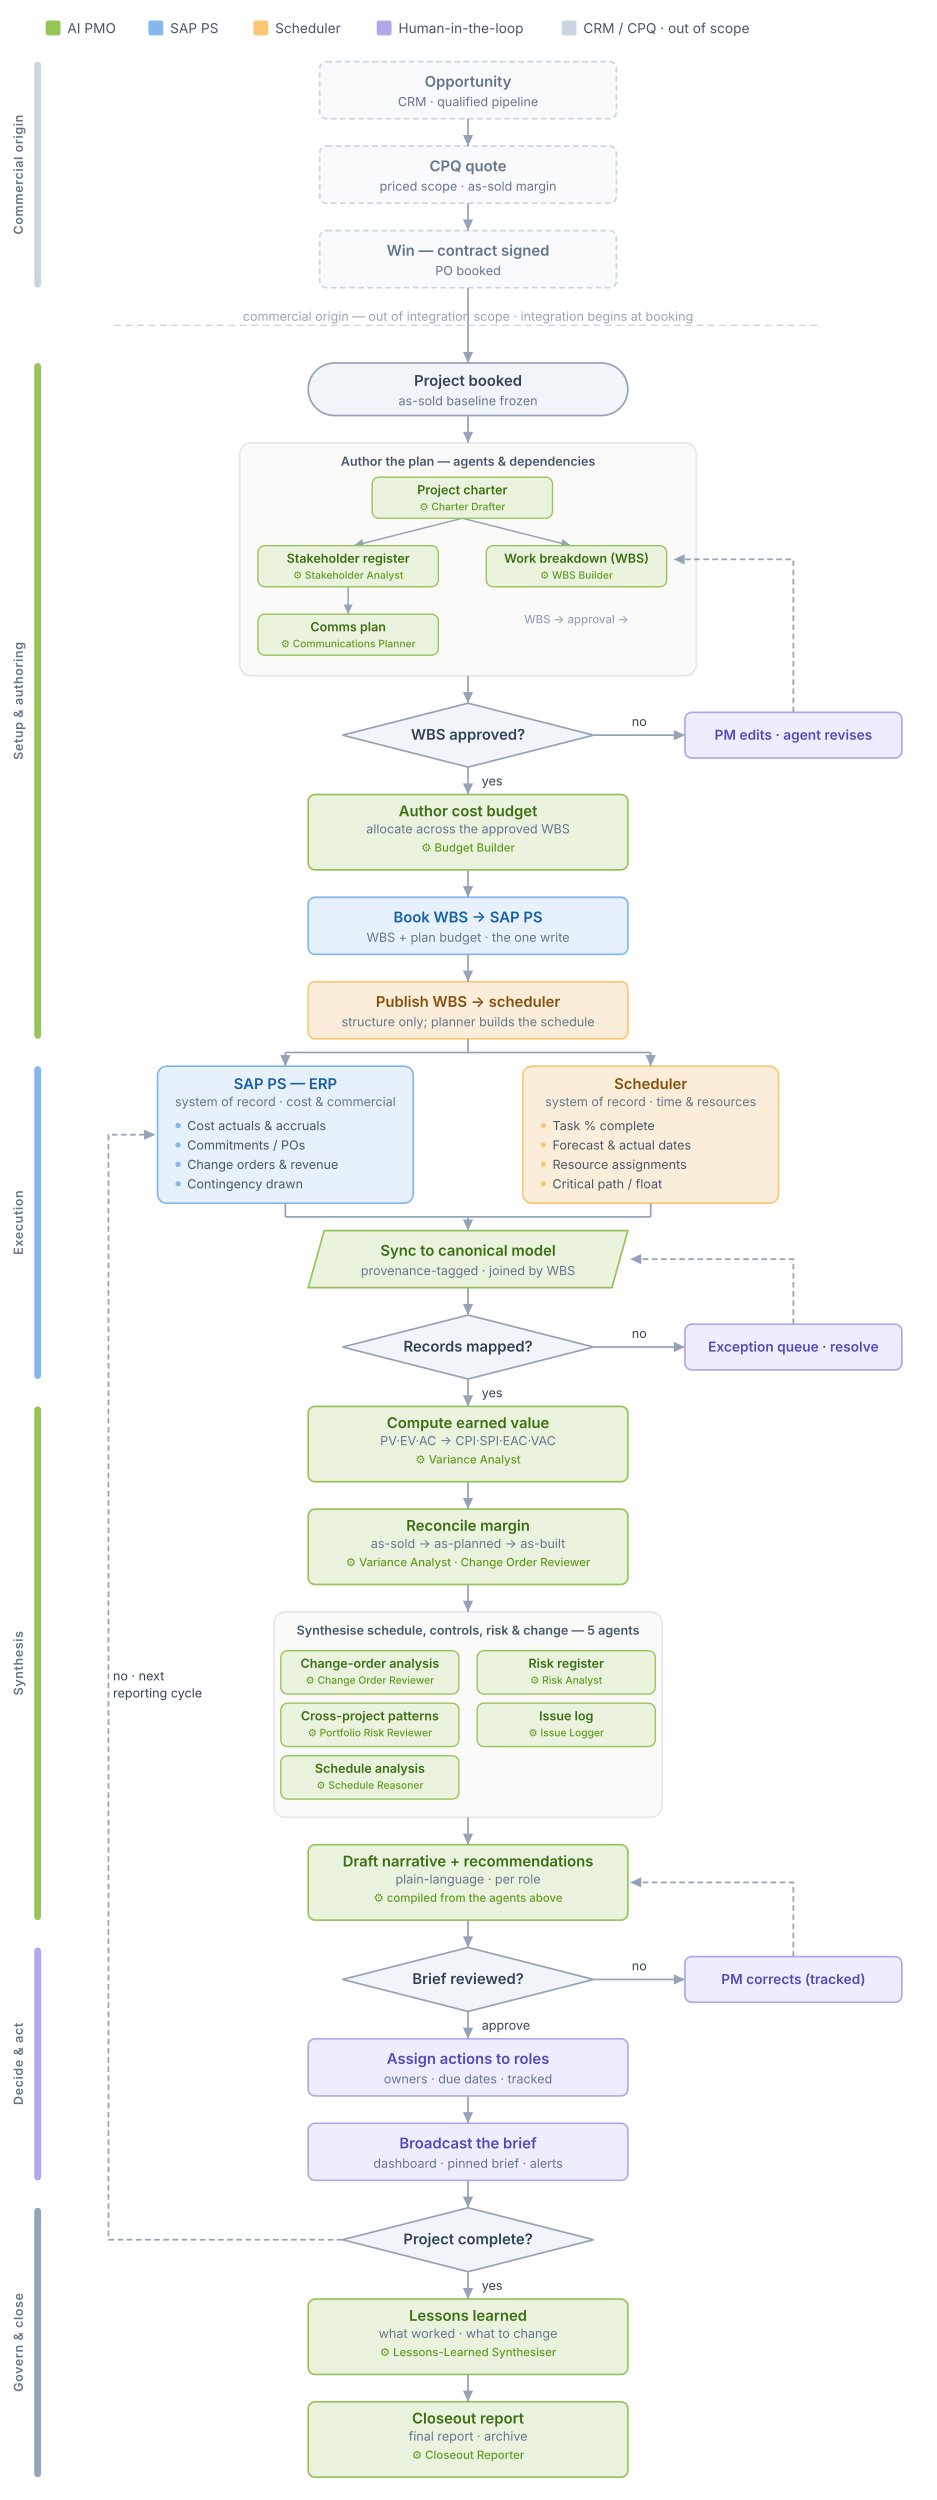
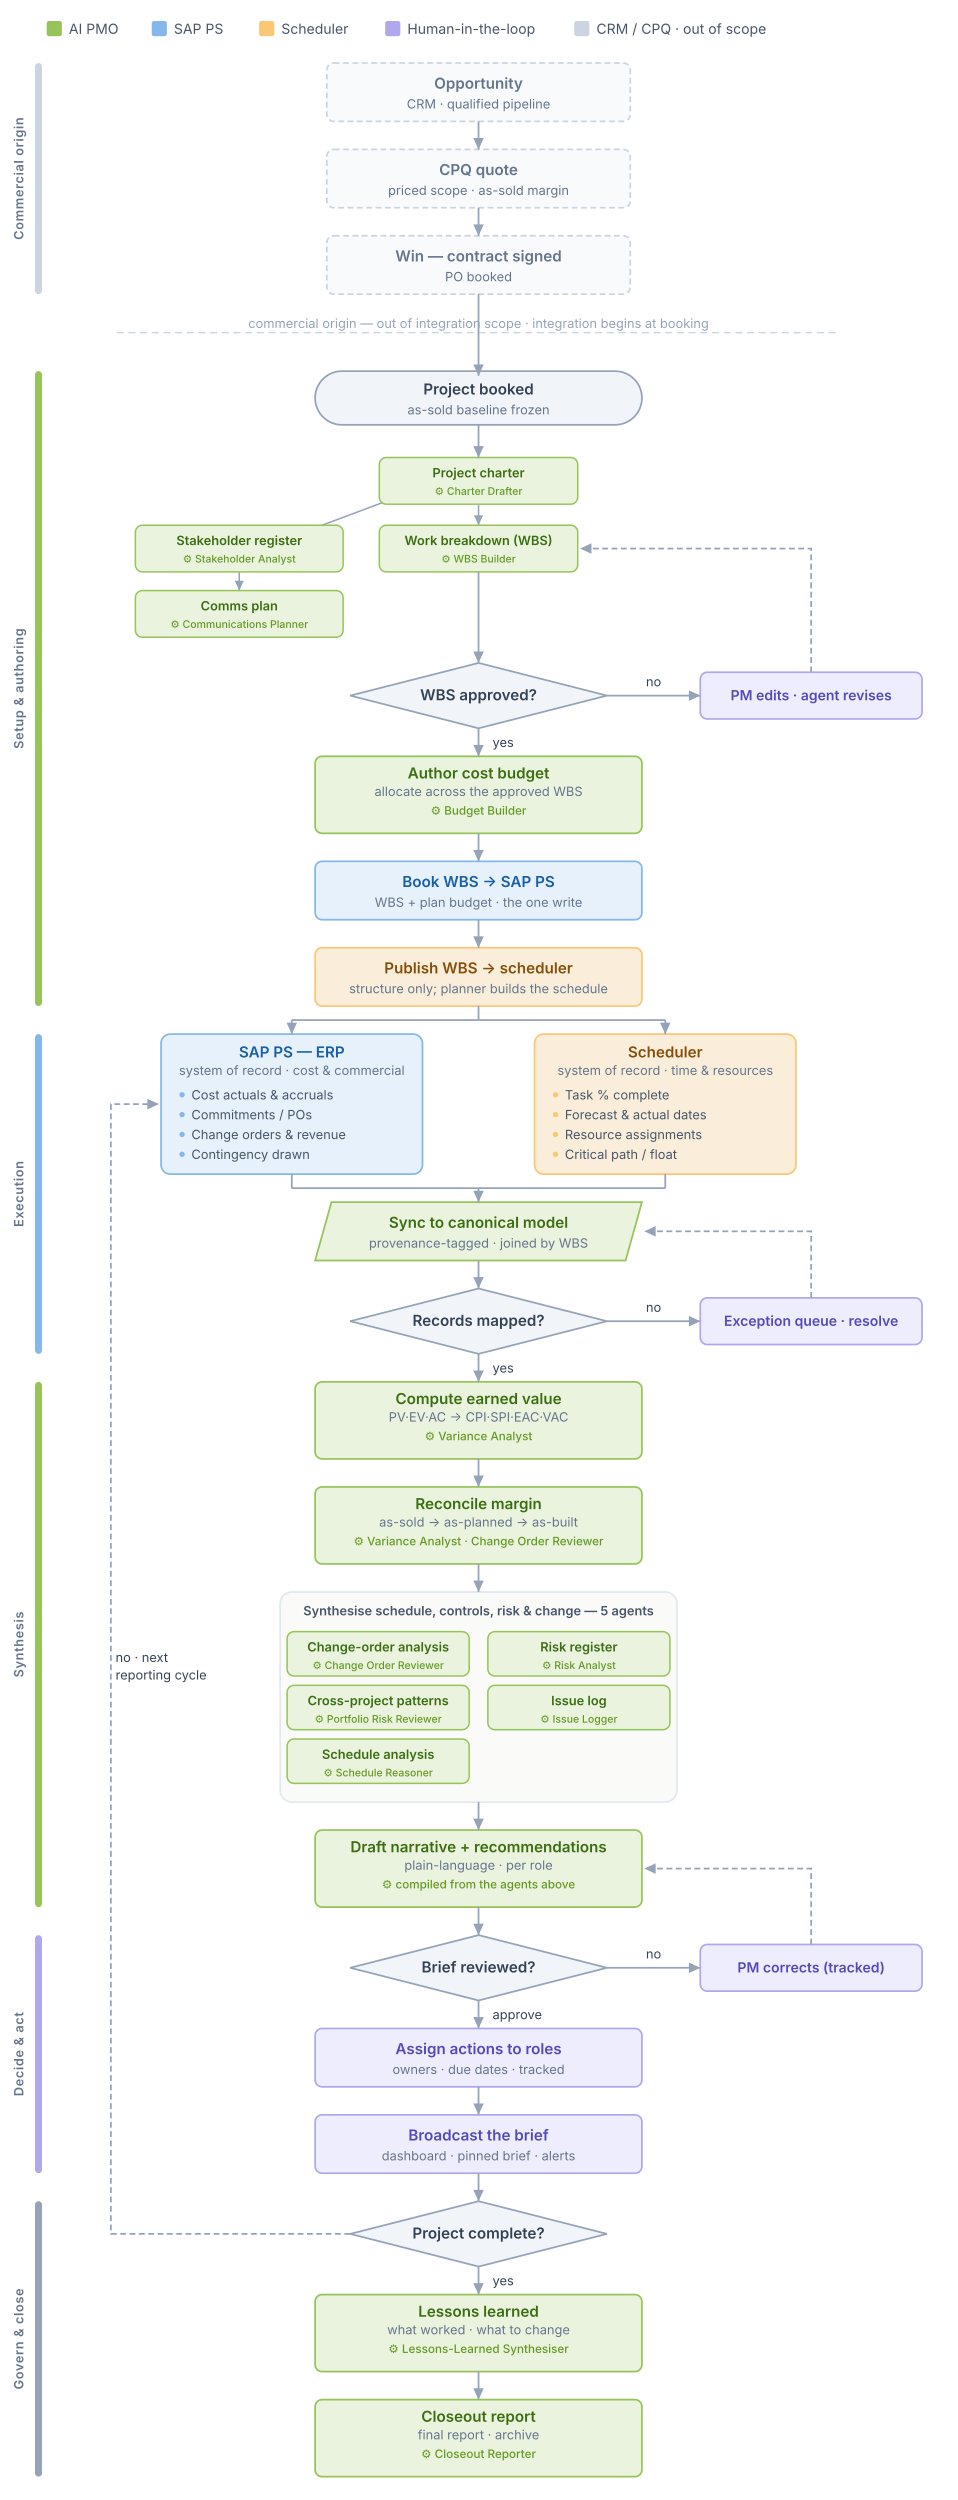
- <svg xmlns="http://www.w3.org/2000/svg" viewBox="0 0 820 2190" width="820" height="2190" font-family="Inter,Arial,sans-serif">
+ <svg xmlns="http://www.w3.org/2000/svg" viewBox="0 0 820 2142" width="820" height="2142" font-family="Inter,Arial,sans-serif">
  <defs>
    <marker id="ah" markerWidth="9" markerHeight="9" refX="6.5" refY="3" orient="auto">
      <path d="M0,0 L6.5,3 L0,6 Z" fill="#94a3b8" />
    </marker>
  </defs>
  <g>
    <rect x="40" y="18" width="13" height="13" rx="2" fill="#97C459" />
    <text x="59" y="29" font-family="Inter,Arial,sans-serif" font-size="12" fill="#475569">AI PMO</text>
    <rect x="130" y="18" width="13" height="13" rx="2" fill="#85B7EB" />
    <text x="149" y="29" font-family="Inter,Arial,sans-serif" font-size="12" fill="#475569">SAP PS</text>
    <rect x="222" y="18" width="13" height="13" rx="2" fill="#FAC775" />
    <text x="241" y="29" font-family="Inter,Arial,sans-serif" font-size="12" fill="#475569">Scheduler</text>
    <rect x="330" y="18" width="13" height="13" rx="2" fill="#AFA9EC" />
    <text x="349" y="29" font-family="Inter,Arial,sans-serif" font-size="12" fill="#475569">Human-in-the-loop</text>
    <rect x="492" y="18" width="13" height="13" rx="2" fill="#CBD5E1" />
    <text x="511" y="29" font-family="Inter,Arial,sans-serif" font-size="12" fill="#475569">CRM / CPQ · out of scope</text>
  </g>
  <g transform="translate(0,46)">
    <rect x="30" y="8" width="6" height="198" rx="3" fill="#CBD5E1" />
    <text transform="rotate(-90 20 107.0)" x="20" y="107.0" text-anchor="middle" font-family="Inter,Arial,sans-serif" font-size="11" font-weight="600" letter-spacing="0.5" fill="#64748b">Commercial origin</text>
-     <rect x="30" y="272" width="6" height="592" rx="3" fill="#97C459" />
-     <text transform="rotate(-90 20 568.0)" x="20" y="568.0" text-anchor="middle" font-family="Inter,Arial,sans-serif" font-size="11" font-weight="600" letter-spacing="0.5" fill="#64748b">Setup &amp; authoring</text>
-     <rect x="30" y="888" width="6" height="274" rx="3" fill="#85B7EB" />
-     <text transform="rotate(-90 20 1025.0)" x="20" y="1025.0" text-anchor="middle" font-family="Inter,Arial,sans-serif" font-size="11" font-weight="600" letter-spacing="0.5" fill="#64748b">Execution</text>
-     <rect x="30" y="1186" width="6" height="450" rx="3" fill="#97C459" />
-     <text transform="rotate(-90 20 1411.0)" x="20" y="1411.0" text-anchor="middle" font-family="Inter,Arial,sans-serif" font-size="11" font-weight="600" letter-spacing="0.5" fill="#64748b">Synthesis</text>
-     <rect x="30" y="1660" width="6" height="204" rx="3" fill="#AFA9EC" />
-     <text transform="rotate(-90 20 1762.0)" x="20" y="1762.0" text-anchor="middle" font-family="Inter,Arial,sans-serif" font-size="11" font-weight="600" letter-spacing="0.5" fill="#64748b">Decide &amp; act</text>
-     <rect x="30" y="1888" width="6" height="236" rx="3" fill="#94A3B8" />
-     <text transform="rotate(-90 20 2006.0)" x="20" y="2006.0" text-anchor="middle" font-family="Inter,Arial,sans-serif" font-size="11" font-weight="600" letter-spacing="0.5" fill="#64748b">Govern &amp; close</text>
+     <rect x="30" y="272" width="6" height="544" rx="3" fill="#97C459" />
+     <text transform="rotate(-90 20 544.0)" x="20" y="544.0" text-anchor="middle" font-family="Inter,Arial,sans-serif" font-size="11" font-weight="600" letter-spacing="0.5" fill="#64748b">Setup &amp; authoring</text>
+     <rect x="30" y="840" width="6" height="274" rx="3" fill="#85B7EB" />
+     <text transform="rotate(-90 20 977.0)" x="20" y="977.0" text-anchor="middle" font-family="Inter,Arial,sans-serif" font-size="11" font-weight="600" letter-spacing="0.5" fill="#64748b">Execution</text>
+     <rect x="30" y="1138" width="6" height="450" rx="3" fill="#97C459" />
+     <text transform="rotate(-90 20 1363.0)" x="20" y="1363.0" text-anchor="middle" font-family="Inter,Arial,sans-serif" font-size="11" font-weight="600" letter-spacing="0.5" fill="#64748b">Synthesis</text>
+     <rect x="30" y="1612" width="6" height="204" rx="3" fill="#AFA9EC" />
+     <text transform="rotate(-90 20 1714.0)" x="20" y="1714.0" text-anchor="middle" font-family="Inter,Arial,sans-serif" font-size="11" font-weight="600" letter-spacing="0.5" fill="#64748b">Decide &amp; act</text>
+     <rect x="30" y="1840" width="6" height="236" rx="3" fill="#94A3B8" />
+     <text transform="rotate(-90 20 1958.0)" x="20" y="1958.0" text-anchor="middle" font-family="Inter,Arial,sans-serif" font-size="11" font-weight="600" letter-spacing="0.5" fill="#64748b">Govern &amp; close</text>
    <rect x="280" y="8" width="260" height="50" rx="6" fill="#F8FAFC" stroke="#CBD5E1" stroke-width="1.5" stroke-dasharray="5 3" />
    <text x="410" y="30.0" text-anchor="middle" font-family="Inter,Arial,sans-serif" font-size="13" font-weight="600" fill="#64748B">Opportunity</text>
    <text x="410" y="47.0" text-anchor="middle" font-family="Inter,Arial,sans-serif" font-size="11" font-weight="400" fill="#64748b">CRM · qualified pipeline</text>
    <rect x="280" y="82" width="260" height="50" rx="6" fill="#F8FAFC" stroke="#CBD5E1" stroke-width="1.5" stroke-dasharray="5 3" />
    <text x="410" y="104.0" text-anchor="middle" font-family="Inter,Arial,sans-serif" font-size="13" font-weight="600" fill="#64748B">CPQ quote</text>
    <text x="410" y="121.0" text-anchor="middle" font-family="Inter,Arial,sans-serif" font-size="11" font-weight="400" fill="#64748b">priced scope · as-sold margin</text>
    <rect x="280" y="156" width="260" height="50" rx="6" fill="#F8FAFC" stroke="#CBD5E1" stroke-width="1.5" stroke-dasharray="5 3" />
    <text x="410" y="178.0" text-anchor="middle" font-family="Inter,Arial,sans-serif" font-size="13" font-weight="600" fill="#64748B">Win — contract signed</text>
    <text x="410" y="195.0" text-anchor="middle" font-family="Inter,Arial,sans-serif" font-size="11" font-weight="400" fill="#64748b">PO booked</text>
    <line x1="100" y1="239.0" x2="720" y2="239.0" stroke="#cbd5e1" stroke-width="1.2" stroke-dasharray="6 4" />
    <text x="410" y="235.0" text-anchor="middle" font-family="Inter,Arial,sans-serif" font-size="11" font-weight="400" fill="#94a3b8">commercial origin — out of integration scope    ·    integration begins at booking</text>
    <rect x="270" y="272" width="280" height="46" rx="23.0" fill="#F1F5F9" stroke="#94A3B8" stroke-width="1.5" />
    <text x="410" y="292.0" text-anchor="middle" font-family="Inter,Arial,sans-serif" font-size="13" font-weight="600" fill="#334155">Project booked</text>
    <text x="410" y="309.0" text-anchor="middle" font-family="Inter,Arial,sans-serif" font-size="11" font-weight="400" fill="#64748b">as-sold baseline frozen</text>
-     <rect x="210.0" y="342" width="400" height="204" rx="10" fill="#FAFAF9" stroke="#E2E8F0" stroke-width="1.5" />
-     <text x="410" y="362" text-anchor="middle" font-family="Inter,Arial,sans-serif" font-size="11" font-weight="600" fill="#475569">Author the plan — agents &amp; dependencies</text>
-     <line x1="405" y1="408" x2="310" y2="432" stroke="#94a3b8" stroke-width="1.3" marker-end="url(#ah)" />
-     <line x1="405" y1="408" x2="500" y2="432" stroke="#94a3b8" stroke-width="1.3" marker-end="url(#ah)" />
-     <line x1="305" y1="468" x2="305" y2="492" stroke="#94a3b8" stroke-width="1.3" marker-end="url(#ah)" />
-     <rect x="326.0" y="372" width="158" height="36" rx="6" fill="#EAF3DE" stroke="#97C459" stroke-width="1.2" />
-     <text x="405" y="387" text-anchor="middle" font-family="Inter,Arial,sans-serif" font-size="11" font-weight="600" fill="#3B6D11">Project charter</text>
-     <text x="405" y="401" text-anchor="middle" font-family="Inter,Arial,sans-serif" font-size="9" font-weight="500" fill="#639922">⚙ Charter Drafter</text>
-     <rect x="226.0" y="432" width="158" height="36" rx="6" fill="#EAF3DE" stroke="#97C459" stroke-width="1.2" />
-     <text x="305" y="447" text-anchor="middle" font-family="Inter,Arial,sans-serif" font-size="11" font-weight="600" fill="#3B6D11">Stakeholder register</text>
-     <text x="305" y="461" text-anchor="middle" font-family="Inter,Arial,sans-serif" font-size="9" font-weight="500" fill="#639922">⚙ Stakeholder Analyst</text>
-     <rect x="426.0" y="432" width="158" height="36" rx="6" fill="#EAF3DE" stroke="#97C459" stroke-width="1.2" />
-     <text x="505" y="447" text-anchor="middle" font-family="Inter,Arial,sans-serif" font-size="11" font-weight="600" fill="#3B6D11">Work breakdown (WBS)</text>
-     <text x="505" y="461" text-anchor="middle" font-family="Inter,Arial,sans-serif" font-size="9" font-weight="500" fill="#639922">⚙ WBS Builder</text>
-     <rect x="226.0" y="492" width="158" height="36" rx="6" fill="#EAF3DE" stroke="#97C459" stroke-width="1.2" />
-     <text x="305" y="507" text-anchor="middle" font-family="Inter,Arial,sans-serif" font-size="11" font-weight="600" fill="#3B6D11">Comms plan</text>
-     <text x="305" y="521" text-anchor="middle" font-family="Inter,Arial,sans-serif" font-size="9" font-weight="500" fill="#639922">⚙ Communications Planner</text>
-     <text x="505" y="500" text-anchor="middle" font-family="Inter,Arial,sans-serif" font-size="10" font-weight="500" fill="#94a3b8">WBS → approval →</text>
-     <polygon points="410,570.0 520,598.0 410,626.0 300,598.0" fill="#F1F5F9" stroke="#94A3B8" stroke-width="1.5" />
-     <text x="410" y="602.0" text-anchor="middle" font-family="Inter,Arial,sans-serif" font-size="13" font-weight="600" fill="#334155">WBS approved?</text>
-     <line x1="520" y1="598.0" x2="600" y2="598.0" stroke="#94a3b8" stroke-width="1.5" marker-end="url(#ah)" />
-     <text x="560" y="590.0" text-anchor="middle" font-family="Inter,Arial,sans-serif" font-size="11" font-weight="400" fill="#334155">no</text>
-     <rect x="600" y="578.0" width="190" height="40" rx="6" fill="#EEEDFE" stroke="#AFA9EC" stroke-width="1.5" />
-     <text x="695" y="602.0" text-anchor="middle" font-family="Inter,Arial,sans-serif" font-size="12" font-weight="600" fill="#534AB7">PM edits · agent revises</text>
-     <rect x="270" y="650" width="280" height="66" rx="6" fill="#EAF3DE" stroke="#97C459" stroke-width="1.5" />
-     <text x="410" y="669" text-anchor="middle" font-family="Inter,Arial,sans-serif" font-size="13" font-weight="600" fill="#3B6D11">Author cost budget</text>
-     <text x="410" y="684" text-anchor="middle" font-family="Inter,Arial,sans-serif" font-size="11" font-weight="400" fill="#64748b">allocate across the approved WBS</text>
-     <text x="410" y="700" text-anchor="middle" font-family="Inter,Arial,sans-serif" font-size="10" font-weight="500" fill="#639922">⚙ Budget Builder</text>
-     <rect x="270" y="740" width="280" height="50" rx="6" fill="#E6F1FB" stroke="#85B7EB" stroke-width="1.5" />
-     <text x="410" y="762.0" text-anchor="middle" font-family="Inter,Arial,sans-serif" font-size="13" font-weight="600" fill="#185FA5">Book WBS → SAP PS</text>
-     <text x="410" y="779.0" text-anchor="middle" font-family="Inter,Arial,sans-serif" font-size="11" font-weight="400" fill="#64748b">WBS + plan budget · the one write</text>
-     <rect x="270" y="814" width="280" height="50" rx="6" fill="#FAEEDA" stroke="#FAC775" stroke-width="1.5" />
-     <text x="410" y="836.0" text-anchor="middle" font-family="Inter,Arial,sans-serif" font-size="13" font-weight="600" fill="#854F0B">Publish WBS → scheduler</text>
-     <text x="410" y="853.0" text-anchor="middle" font-family="Inter,Arial,sans-serif" font-size="11" font-weight="400" fill="#64748b">structure only; planner builds the schedule</text>
-     <rect x="138.0" y="888" width="224" height="120" rx="8" fill="#E6F1FB" stroke="#85B7EB" stroke-width="1.5" />
-     <text x="250" y="908" text-anchor="middle" font-family="Inter,Arial,sans-serif" font-size="13" font-weight="600" fill="#185FA5">SAP PS — ERP</text>
-     <text x="250" y="923" text-anchor="middle" font-family="Inter,Arial,sans-serif" font-size="11" font-weight="400" fill="#64748b">system of record · cost &amp; commercial</text>
-     <circle cx="156.0" cy="940" r="2.3" fill="#85B7EB" />
-     <text x="164.0" y="944" text-anchor="start" font-family="Inter,Arial,sans-serif" font-size="11" font-weight="400" fill="#475569">Cost actuals &amp; accruals</text>
-     <circle cx="156.0" cy="957" r="2.3" fill="#85B7EB" />
-     <text x="164.0" y="961" text-anchor="start" font-family="Inter,Arial,sans-serif" font-size="11" font-weight="400" fill="#475569">Commitments / POs</text>
-     <circle cx="156.0" cy="974" r="2.3" fill="#85B7EB" />
-     <text x="164.0" y="978" text-anchor="start" font-family="Inter,Arial,sans-serif" font-size="11" font-weight="400" fill="#475569">Change orders &amp; revenue</text>
-     <circle cx="156.0" cy="991" r="2.3" fill="#85B7EB" />
-     <text x="164.0" y="995" text-anchor="start" font-family="Inter,Arial,sans-serif" font-size="11" font-weight="400" fill="#475569">Contingency drawn</text>
-     <rect x="458.0" y="888" width="224" height="120" rx="8" fill="#FAEEDA" stroke="#FAC775" stroke-width="1.5" />
-     <text x="570" y="908" text-anchor="middle" font-family="Inter,Arial,sans-serif" font-size="13" font-weight="600" fill="#854F0B">Scheduler</text>
-     <text x="570" y="923" text-anchor="middle" font-family="Inter,Arial,sans-serif" font-size="11" font-weight="400" fill="#64748b">system of record · time &amp; resources</text>
-     <circle cx="476.0" cy="940" r="2.3" fill="#FAC775" />
-     <text x="484.0" y="944" text-anchor="start" font-family="Inter,Arial,sans-serif" font-size="11" font-weight="400" fill="#475569">Task % complete</text>
-     <circle cx="476.0" cy="957" r="2.3" fill="#FAC775" />
-     <text x="484.0" y="961" text-anchor="start" font-family="Inter,Arial,sans-serif" font-size="11" font-weight="400" fill="#475569">Forecast &amp; actual dates</text>
-     <circle cx="476.0" cy="974" r="2.3" fill="#FAC775" />
-     <text x="484.0" y="978" text-anchor="start" font-family="Inter,Arial,sans-serif" font-size="11" font-weight="400" fill="#475569">Resource assignments</text>
-     <circle cx="476.0" cy="991" r="2.3" fill="#FAC775" />
-     <text x="484.0" y="995" text-anchor="start" font-family="Inter,Arial,sans-serif" font-size="11" font-weight="400" fill="#475569">Critical path / float</text>
-     <polygon points="284.0,1032 550.0,1032 536.0,1082 270.0,1082" fill="#EAF3DE" stroke="#97C459" stroke-width="1.5" />
-     <text x="410" y="1054.0" text-anchor="middle" font-family="Inter,Arial,sans-serif" font-size="13" font-weight="600" fill="#3B6D11">Sync to canonical model</text>
-     <text x="410" y="1071.0" text-anchor="middle" font-family="Inter,Arial,sans-serif" font-size="11" font-weight="400" fill="#64748b">provenance-tagged · joined by WBS</text>
-     <polygon points="410,1106.0 520,1134.0 410,1162.0 300,1134.0" fill="#F1F5F9" stroke="#94A3B8" stroke-width="1.5" />
-     <text x="410" y="1138.0" text-anchor="middle" font-family="Inter,Arial,sans-serif" font-size="13" font-weight="600" fill="#334155">Records mapped?</text>
-     <line x1="520" y1="1134.0" x2="600" y2="1134.0" stroke="#94a3b8" stroke-width="1.5" marker-end="url(#ah)" />
-     <text x="560" y="1126.0" text-anchor="middle" font-family="Inter,Arial,sans-serif" font-size="11" font-weight="400" fill="#334155">no</text>
-     <rect x="600" y="1114.0" width="190" height="40" rx="6" fill="#EEEDFE" stroke="#AFA9EC" stroke-width="1.5" />
-     <text x="695" y="1138.0" text-anchor="middle" font-family="Inter,Arial,sans-serif" font-size="12" font-weight="600" fill="#534AB7">Exception queue · resolve</text>
-     <rect x="270" y="1186" width="280" height="66" rx="6" fill="#EAF3DE" stroke="#97C459" stroke-width="1.5" />
-     <text x="410" y="1205" text-anchor="middle" font-family="Inter,Arial,sans-serif" font-size="13" font-weight="600" fill="#3B6D11">Compute earned value</text>
-     <text x="410" y="1220" text-anchor="middle" font-family="Inter,Arial,sans-serif" font-size="11" font-weight="400" fill="#64748b">PV·EV·AC → CPI·SPI·EAC·VAC</text>
-     <text x="410" y="1236" text-anchor="middle" font-family="Inter,Arial,sans-serif" font-size="10" font-weight="500" fill="#639922">⚙ Variance Analyst</text>
-     <rect x="270" y="1276" width="280" height="66" rx="6" fill="#EAF3DE" stroke="#97C459" stroke-width="1.5" />
-     <text x="410" y="1295" text-anchor="middle" font-family="Inter,Arial,sans-serif" font-size="13" font-weight="600" fill="#3B6D11">Reconcile margin</text>
-     <text x="410" y="1310" text-anchor="middle" font-family="Inter,Arial,sans-serif" font-size="11" font-weight="400" fill="#64748b">as-sold → as-planned → as-built</text>
-     <text x="410" y="1326" text-anchor="middle" font-family="Inter,Arial,sans-serif" font-size="10" font-weight="500" fill="#639922">⚙ Variance Analyst · Change Order Reviewer</text>
-     <rect x="240.0" y="1366" width="340" height="180" rx="10" fill="#FAFAF9" stroke="#E2E8F0" stroke-width="1.5" />
-     <text x="410" y="1386" text-anchor="middle" font-family="Inter,Arial,sans-serif" font-size="11" font-weight="600" fill="#475569">Synthesise schedule, controls, risk &amp; change — 5 agents</text>
-     <rect x="246.0" y="1400" width="156" height="38" rx="6" fill="#EAF3DE" stroke="#97C459" stroke-width="1.2" />
-     <text x="324" y="1415" text-anchor="middle" font-family="Inter,Arial,sans-serif" font-size="11" font-weight="600" fill="#3B6D11">Change-order analysis</text>
-     <text x="324" y="1429" text-anchor="middle" font-family="Inter,Arial,sans-serif" font-size="9" font-weight="500" fill="#639922">⚙ Change Order Reviewer</text>
-     <rect x="418.0" y="1400" width="156" height="38" rx="6" fill="#EAF3DE" stroke="#97C459" stroke-width="1.2" />
-     <text x="496" y="1415" text-anchor="middle" font-family="Inter,Arial,sans-serif" font-size="11" font-weight="600" fill="#3B6D11">Risk register</text>
-     <text x="496" y="1429" text-anchor="middle" font-family="Inter,Arial,sans-serif" font-size="9" font-weight="500" fill="#639922">⚙ Risk Analyst</text>
-     <rect x="246.0" y="1446" width="156" height="38" rx="6" fill="#EAF3DE" stroke="#97C459" stroke-width="1.2" />
-     <text x="324" y="1461" text-anchor="middle" font-family="Inter,Arial,sans-serif" font-size="11" font-weight="600" fill="#3B6D11">Cross-project patterns</text>
-     <text x="324" y="1475" text-anchor="middle" font-family="Inter,Arial,sans-serif" font-size="9" font-weight="500" fill="#639922">⚙ Portfolio Risk Reviewer</text>
-     <rect x="418.0" y="1446" width="156" height="38" rx="6" fill="#EAF3DE" stroke="#97C459" stroke-width="1.2" />
-     <text x="496" y="1461" text-anchor="middle" font-family="Inter,Arial,sans-serif" font-size="11" font-weight="600" fill="#3B6D11">Issue log</text>
-     <text x="496" y="1475" text-anchor="middle" font-family="Inter,Arial,sans-serif" font-size="9" font-weight="500" fill="#639922">⚙ Issue Logger</text>
-     <rect x="246.0" y="1492" width="156" height="38" rx="6" fill="#EAF3DE" stroke="#97C459" stroke-width="1.2" />
-     <text x="324" y="1507" text-anchor="middle" font-family="Inter,Arial,sans-serif" font-size="11" font-weight="600" fill="#3B6D11">Schedule analysis</text>
-     <text x="324" y="1521" text-anchor="middle" font-family="Inter,Arial,sans-serif" font-size="9" font-weight="500" fill="#639922">⚙ Schedule Reasoner</text>
-     <rect x="270" y="1570" width="280" height="66" rx="6" fill="#EAF3DE" stroke="#97C459" stroke-width="1.5" />
-     <text x="410" y="1589" text-anchor="middle" font-family="Inter,Arial,sans-serif" font-size="13" font-weight="600" fill="#3B6D11">Draft narrative + recommendations</text>
-     <text x="410" y="1604" text-anchor="middle" font-family="Inter,Arial,sans-serif" font-size="11" font-weight="400" fill="#64748b">plain-language · per role</text>
-     <text x="410" y="1620" text-anchor="middle" font-family="Inter,Arial,sans-serif" font-size="10" font-weight="500" fill="#639922">⚙ compiled from the agents above</text>
-     <polygon points="410,1660.0 520,1688.0 410,1716.0 300,1688.0" fill="#F1F5F9" stroke="#94A3B8" stroke-width="1.5" />
-     <text x="410" y="1692.0" text-anchor="middle" font-family="Inter,Arial,sans-serif" font-size="13" font-weight="600" fill="#334155">Brief reviewed?</text>
-     <line x1="520" y1="1688.0" x2="600" y2="1688.0" stroke="#94a3b8" stroke-width="1.5" marker-end="url(#ah)" />
-     <text x="560" y="1680.0" text-anchor="middle" font-family="Inter,Arial,sans-serif" font-size="11" font-weight="400" fill="#334155">no</text>
-     <rect x="600" y="1668.0" width="190" height="40" rx="6" fill="#EEEDFE" stroke="#AFA9EC" stroke-width="1.5" />
-     <text x="695" y="1692.0" text-anchor="middle" font-family="Inter,Arial,sans-serif" font-size="12" font-weight="600" fill="#534AB7">PM corrects (tracked)</text>
-     <rect x="270" y="1740" width="280" height="50" rx="6" fill="#EEEDFE" stroke="#AFA9EC" stroke-width="1.5" />
-     <text x="410" y="1762.0" text-anchor="middle" font-family="Inter,Arial,sans-serif" font-size="13" font-weight="600" fill="#534AB7">Assign actions to roles</text>
-     <text x="410" y="1779.0" text-anchor="middle" font-family="Inter,Arial,sans-serif" font-size="11" font-weight="400" fill="#64748b">owners · due dates · tracked</text>
-     <rect x="270" y="1814" width="280" height="50" rx="6" fill="#EEEDFE" stroke="#AFA9EC" stroke-width="1.5" />
-     <text x="410" y="1836.0" text-anchor="middle" font-family="Inter,Arial,sans-serif" font-size="13" font-weight="600" fill="#534AB7">Broadcast the brief</text>
-     <text x="410" y="1853.0" text-anchor="middle" font-family="Inter,Arial,sans-serif" font-size="11" font-weight="400" fill="#64748b">dashboard · pinned brief · alerts</text>
-     <polygon points="410,1888.0 520,1916.0 410,1944.0 300,1916.0" fill="#F1F5F9" stroke="#94A3B8" stroke-width="1.5" />
-     <text x="410" y="1920.0" text-anchor="middle" font-family="Inter,Arial,sans-serif" font-size="13" font-weight="600" fill="#334155">Project complete?</text>
-     <rect x="270" y="1968" width="280" height="66" rx="6" fill="#EAF3DE" stroke="#97C459" stroke-width="1.5" />
-     <text x="410" y="1987" text-anchor="middle" font-family="Inter,Arial,sans-serif" font-size="13" font-weight="600" fill="#3B6D11">Lessons learned</text>
-     <text x="410" y="2002" text-anchor="middle" font-family="Inter,Arial,sans-serif" font-size="11" font-weight="400" fill="#64748b">what worked · what to change</text>
-     <text x="410" y="2018" text-anchor="middle" font-family="Inter,Arial,sans-serif" font-size="10" font-weight="500" fill="#639922">⚙ Lessons-Learned Synthesiser</text>
-     <rect x="270" y="2058" width="280" height="66" rx="6" fill="#EAF3DE" stroke="#97C459" stroke-width="1.5" />
-     <text x="410" y="2077" text-anchor="middle" font-family="Inter,Arial,sans-serif" font-size="13" font-weight="600" fill="#3B6D11">Closeout report</text>
-     <text x="410" y="2092" text-anchor="middle" font-family="Inter,Arial,sans-serif" font-size="11" font-weight="400" fill="#64748b">final report · archive</text>
-     <text x="410" y="2108" text-anchor="middle" font-family="Inter,Arial,sans-serif" font-size="10" font-weight="500" fill="#639922">⚙ Closeout Reporter</text>
+     <line x1="410" y1="386" x2="410" y2="404" stroke="#94a3b8" stroke-width="1.3" marker-end="url(#ah)" />
+     <line x1="340" y1="380" x2="260" y2="410" stroke="#94a3b8" stroke-width="1.3" marker-end="url(#ah)" />
+     <line x1="205" y1="444" x2="205" y2="460" stroke="#94a3b8" stroke-width="1.3" marker-end="url(#ah)" />
+     <rect x="325.0" y="346" width="170" height="40" rx="6" fill="#EAF3DE" stroke="#97C459" stroke-width="1.3" />
+     <text x="410" y="363" text-anchor="middle" font-family="Inter,Arial,sans-serif" font-size="11" font-weight="600" fill="#3B6D11">Project charter</text>
+     <text x="410" y="378" text-anchor="middle" font-family="Inter,Arial,sans-serif" font-size="9" font-weight="500" fill="#639922">⚙ Charter Drafter</text>
+     <rect x="116.0" y="404" width="178" height="40" rx="6" fill="#EAF3DE" stroke="#97C459" stroke-width="1.3" />
+     <text x="205" y="421" text-anchor="middle" font-family="Inter,Arial,sans-serif" font-size="11" font-weight="600" fill="#3B6D11">Stakeholder register</text>
+     <text x="205" y="436" text-anchor="middle" font-family="Inter,Arial,sans-serif" font-size="9" font-weight="500" fill="#639922">⚙ Stakeholder Analyst</text>
+     <rect x="325.0" y="404" width="170" height="40" rx="6" fill="#EAF3DE" stroke="#97C459" stroke-width="1.3" />
+     <text x="410" y="421" text-anchor="middle" font-family="Inter,Arial,sans-serif" font-size="11" font-weight="600" fill="#3B6D11">Work breakdown (WBS)</text>
+     <text x="410" y="436" text-anchor="middle" font-family="Inter,Arial,sans-serif" font-size="9" font-weight="500" fill="#639922">⚙ WBS Builder</text>
+     <rect x="116.0" y="460" width="178" height="40" rx="6" fill="#EAF3DE" stroke="#97C459" stroke-width="1.3" />
+     <text x="205" y="477" text-anchor="middle" font-family="Inter,Arial,sans-serif" font-size="11" font-weight="600" fill="#3B6D11">Comms plan</text>
+     <text x="205" y="492" text-anchor="middle" font-family="Inter,Arial,sans-serif" font-size="9" font-weight="500" fill="#639922">⚙ Communications Planner</text>
+     <polygon points="410,522.0 520,550.0 410,578.0 300,550.0" fill="#F1F5F9" stroke="#94A3B8" stroke-width="1.5" />
+     <text x="410" y="554.0" text-anchor="middle" font-family="Inter,Arial,sans-serif" font-size="13" font-weight="600" fill="#334155">WBS approved?</text>
+     <line x1="520" y1="550.0" x2="600" y2="550.0" stroke="#94a3b8" stroke-width="1.5" marker-end="url(#ah)" />
+     <text x="560" y="542.0" text-anchor="middle" font-family="Inter,Arial,sans-serif" font-size="11" font-weight="400" fill="#334155">no</text>
+     <rect x="600" y="530.0" width="190" height="40" rx="6" fill="#EEEDFE" stroke="#AFA9EC" stroke-width="1.5" />
+     <text x="695" y="554.0" text-anchor="middle" font-family="Inter,Arial,sans-serif" font-size="12" font-weight="600" fill="#534AB7">PM edits · agent revises</text>
+     <rect x="270" y="602" width="280" height="66" rx="6" fill="#EAF3DE" stroke="#97C459" stroke-width="1.5" />
+     <text x="410" y="621" text-anchor="middle" font-family="Inter,Arial,sans-serif" font-size="13" font-weight="600" fill="#3B6D11">Author cost budget</text>
+     <text x="410" y="636" text-anchor="middle" font-family="Inter,Arial,sans-serif" font-size="11" font-weight="400" fill="#64748b">allocate across the approved WBS</text>
+     <text x="410" y="652" text-anchor="middle" font-family="Inter,Arial,sans-serif" font-size="10" font-weight="500" fill="#639922">⚙ Budget Builder</text>
+     <rect x="270" y="692" width="280" height="50" rx="6" fill="#E6F1FB" stroke="#85B7EB" stroke-width="1.5" />
+     <text x="410" y="714.0" text-anchor="middle" font-family="Inter,Arial,sans-serif" font-size="13" font-weight="600" fill="#185FA5">Book WBS → SAP PS</text>
+     <text x="410" y="731.0" text-anchor="middle" font-family="Inter,Arial,sans-serif" font-size="11" font-weight="400" fill="#64748b">WBS + plan budget · the one write</text>
+     <rect x="270" y="766" width="280" height="50" rx="6" fill="#FAEEDA" stroke="#FAC775" stroke-width="1.5" />
+     <text x="410" y="788.0" text-anchor="middle" font-family="Inter,Arial,sans-serif" font-size="13" font-weight="600" fill="#854F0B">Publish WBS → scheduler</text>
+     <text x="410" y="805.0" text-anchor="middle" font-family="Inter,Arial,sans-serif" font-size="11" font-weight="400" fill="#64748b">structure only; planner builds the schedule</text>
+     <rect x="138.0" y="840" width="224" height="120" rx="8" fill="#E6F1FB" stroke="#85B7EB" stroke-width="1.5" />
+     <text x="250" y="860" text-anchor="middle" font-family="Inter,Arial,sans-serif" font-size="13" font-weight="600" fill="#185FA5">SAP PS — ERP</text>
+     <text x="250" y="875" text-anchor="middle" font-family="Inter,Arial,sans-serif" font-size="11" font-weight="400" fill="#64748b">system of record · cost &amp; commercial</text>
+     <circle cx="156.0" cy="892" r="2.3" fill="#85B7EB" />
+     <text x="164.0" y="896" text-anchor="start" font-family="Inter,Arial,sans-serif" font-size="11" font-weight="400" fill="#475569">Cost actuals &amp; accruals</text>
+     <circle cx="156.0" cy="909" r="2.3" fill="#85B7EB" />
+     <text x="164.0" y="913" text-anchor="start" font-family="Inter,Arial,sans-serif" font-size="11" font-weight="400" fill="#475569">Commitments / POs</text>
+     <circle cx="156.0" cy="926" r="2.3" fill="#85B7EB" />
+     <text x="164.0" y="930" text-anchor="start" font-family="Inter,Arial,sans-serif" font-size="11" font-weight="400" fill="#475569">Change orders &amp; revenue</text>
+     <circle cx="156.0" cy="943" r="2.3" fill="#85B7EB" />
+     <text x="164.0" y="947" text-anchor="start" font-family="Inter,Arial,sans-serif" font-size="11" font-weight="400" fill="#475569">Contingency drawn</text>
+     <rect x="458.0" y="840" width="224" height="120" rx="8" fill="#FAEEDA" stroke="#FAC775" stroke-width="1.5" />
+     <text x="570" y="860" text-anchor="middle" font-family="Inter,Arial,sans-serif" font-size="13" font-weight="600" fill="#854F0B">Scheduler</text>
+     <text x="570" y="875" text-anchor="middle" font-family="Inter,Arial,sans-serif" font-size="11" font-weight="400" fill="#64748b">system of record · time &amp; resources</text>
+     <circle cx="476.0" cy="892" r="2.3" fill="#FAC775" />
+     <text x="484.0" y="896" text-anchor="start" font-family="Inter,Arial,sans-serif" font-size="11" font-weight="400" fill="#475569">Task % complete</text>
+     <circle cx="476.0" cy="909" r="2.3" fill="#FAC775" />
+     <text x="484.0" y="913" text-anchor="start" font-family="Inter,Arial,sans-serif" font-size="11" font-weight="400" fill="#475569">Forecast &amp; actual dates</text>
+     <circle cx="476.0" cy="926" r="2.3" fill="#FAC775" />
+     <text x="484.0" y="930" text-anchor="start" font-family="Inter,Arial,sans-serif" font-size="11" font-weight="400" fill="#475569">Resource assignments</text>
+     <circle cx="476.0" cy="943" r="2.3" fill="#FAC775" />
+     <text x="484.0" y="947" text-anchor="start" font-family="Inter,Arial,sans-serif" font-size="11" font-weight="400" fill="#475569">Critical path / float</text>
+     <polygon points="284.0,984 550.0,984 536.0,1034 270.0,1034" fill="#EAF3DE" stroke="#97C459" stroke-width="1.5" />
+     <text x="410" y="1006.0" text-anchor="middle" font-family="Inter,Arial,sans-serif" font-size="13" font-weight="600" fill="#3B6D11">Sync to canonical model</text>
+     <text x="410" y="1023.0" text-anchor="middle" font-family="Inter,Arial,sans-serif" font-size="11" font-weight="400" fill="#64748b">provenance-tagged · joined by WBS</text>
+     <polygon points="410,1058.0 520,1086.0 410,1114.0 300,1086.0" fill="#F1F5F9" stroke="#94A3B8" stroke-width="1.5" />
+     <text x="410" y="1090.0" text-anchor="middle" font-family="Inter,Arial,sans-serif" font-size="13" font-weight="600" fill="#334155">Records mapped?</text>
+     <line x1="520" y1="1086.0" x2="600" y2="1086.0" stroke="#94a3b8" stroke-width="1.5" marker-end="url(#ah)" />
+     <text x="560" y="1078.0" text-anchor="middle" font-family="Inter,Arial,sans-serif" font-size="11" font-weight="400" fill="#334155">no</text>
+     <rect x="600" y="1066.0" width="190" height="40" rx="6" fill="#EEEDFE" stroke="#AFA9EC" stroke-width="1.5" />
+     <text x="695" y="1090.0" text-anchor="middle" font-family="Inter,Arial,sans-serif" font-size="12" font-weight="600" fill="#534AB7">Exception queue · resolve</text>
+     <rect x="270" y="1138" width="280" height="66" rx="6" fill="#EAF3DE" stroke="#97C459" stroke-width="1.5" />
+     <text x="410" y="1157" text-anchor="middle" font-family="Inter,Arial,sans-serif" font-size="13" font-weight="600" fill="#3B6D11">Compute earned value</text>
+     <text x="410" y="1172" text-anchor="middle" font-family="Inter,Arial,sans-serif" font-size="11" font-weight="400" fill="#64748b">PV·EV·AC → CPI·SPI·EAC·VAC</text>
+     <text x="410" y="1188" text-anchor="middle" font-family="Inter,Arial,sans-serif" font-size="10" font-weight="500" fill="#639922">⚙ Variance Analyst</text>
+     <rect x="270" y="1228" width="280" height="66" rx="6" fill="#EAF3DE" stroke="#97C459" stroke-width="1.5" />
+     <text x="410" y="1247" text-anchor="middle" font-family="Inter,Arial,sans-serif" font-size="13" font-weight="600" fill="#3B6D11">Reconcile margin</text>
+     <text x="410" y="1262" text-anchor="middle" font-family="Inter,Arial,sans-serif" font-size="11" font-weight="400" fill="#64748b">as-sold → as-planned → as-built</text>
+     <text x="410" y="1278" text-anchor="middle" font-family="Inter,Arial,sans-serif" font-size="10" font-weight="500" fill="#639922">⚙ Variance Analyst · Change Order Reviewer</text>
+     <rect x="240.0" y="1318" width="340" height="180" rx="10" fill="#FAFAF9" stroke="#E2E8F0" stroke-width="1.5" />
+     <text x="410" y="1338" text-anchor="middle" font-family="Inter,Arial,sans-serif" font-size="11" font-weight="600" fill="#475569">Synthesise schedule, controls, risk &amp; change — 5 agents</text>
+     <rect x="246.0" y="1352" width="156" height="38" rx="6" fill="#EAF3DE" stroke="#97C459" stroke-width="1.3" />
+     <text x="324" y="1369" text-anchor="middle" font-family="Inter,Arial,sans-serif" font-size="11" font-weight="600" fill="#3B6D11">Change-order analysis</text>
+     <text x="324" y="1384" text-anchor="middle" font-family="Inter,Arial,sans-serif" font-size="9" font-weight="500" fill="#639922">⚙ Change Order Reviewer</text>
+     <rect x="418.0" y="1352" width="156" height="38" rx="6" fill="#EAF3DE" stroke="#97C459" stroke-width="1.3" />
+     <text x="496" y="1369" text-anchor="middle" font-family="Inter,Arial,sans-serif" font-size="11" font-weight="600" fill="#3B6D11">Risk register</text>
+     <text x="496" y="1384" text-anchor="middle" font-family="Inter,Arial,sans-serif" font-size="9" font-weight="500" fill="#639922">⚙ Risk Analyst</text>
+     <rect x="246.0" y="1398" width="156" height="38" rx="6" fill="#EAF3DE" stroke="#97C459" stroke-width="1.3" />
+     <text x="324" y="1415" text-anchor="middle" font-family="Inter,Arial,sans-serif" font-size="11" font-weight="600" fill="#3B6D11">Cross-project patterns</text>
+     <text x="324" y="1430" text-anchor="middle" font-family="Inter,Arial,sans-serif" font-size="9" font-weight="500" fill="#639922">⚙ Portfolio Risk Reviewer</text>
+     <rect x="418.0" y="1398" width="156" height="38" rx="6" fill="#EAF3DE" stroke="#97C459" stroke-width="1.3" />
+     <text x="496" y="1415" text-anchor="middle" font-family="Inter,Arial,sans-serif" font-size="11" font-weight="600" fill="#3B6D11">Issue log</text>
+     <text x="496" y="1430" text-anchor="middle" font-family="Inter,Arial,sans-serif" font-size="9" font-weight="500" fill="#639922">⚙ Issue Logger</text>
+     <rect x="246.0" y="1444" width="156" height="38" rx="6" fill="#EAF3DE" stroke="#97C459" stroke-width="1.3" />
+     <text x="324" y="1461" text-anchor="middle" font-family="Inter,Arial,sans-serif" font-size="11" font-weight="600" fill="#3B6D11">Schedule analysis</text>
+     <text x="324" y="1476" text-anchor="middle" font-family="Inter,Arial,sans-serif" font-size="9" font-weight="500" fill="#639922">⚙ Schedule Reasoner</text>
+     <rect x="270" y="1522" width="280" height="66" rx="6" fill="#EAF3DE" stroke="#97C459" stroke-width="1.5" />
+     <text x="410" y="1541" text-anchor="middle" font-family="Inter,Arial,sans-serif" font-size="13" font-weight="600" fill="#3B6D11">Draft narrative + recommendations</text>
+     <text x="410" y="1556" text-anchor="middle" font-family="Inter,Arial,sans-serif" font-size="11" font-weight="400" fill="#64748b">plain-language · per role</text>
+     <text x="410" y="1572" text-anchor="middle" font-family="Inter,Arial,sans-serif" font-size="10" font-weight="500" fill="#639922">⚙ compiled from the agents above</text>
+     <polygon points="410,1612.0 520,1640.0 410,1668.0 300,1640.0" fill="#F1F5F9" stroke="#94A3B8" stroke-width="1.5" />
+     <text x="410" y="1644.0" text-anchor="middle" font-family="Inter,Arial,sans-serif" font-size="13" font-weight="600" fill="#334155">Brief reviewed?</text>
+     <line x1="520" y1="1640.0" x2="600" y2="1640.0" stroke="#94a3b8" stroke-width="1.5" marker-end="url(#ah)" />
+     <text x="560" y="1632.0" text-anchor="middle" font-family="Inter,Arial,sans-serif" font-size="11" font-weight="400" fill="#334155">no</text>
+     <rect x="600" y="1620.0" width="190" height="40" rx="6" fill="#EEEDFE" stroke="#AFA9EC" stroke-width="1.5" />
+     <text x="695" y="1644.0" text-anchor="middle" font-family="Inter,Arial,sans-serif" font-size="12" font-weight="600" fill="#534AB7">PM corrects (tracked)</text>
+     <rect x="270" y="1692" width="280" height="50" rx="6" fill="#EEEDFE" stroke="#AFA9EC" stroke-width="1.5" />
+     <text x="410" y="1714.0" text-anchor="middle" font-family="Inter,Arial,sans-serif" font-size="13" font-weight="600" fill="#534AB7">Assign actions to roles</text>
+     <text x="410" y="1731.0" text-anchor="middle" font-family="Inter,Arial,sans-serif" font-size="11" font-weight="400" fill="#64748b">owners · due dates · tracked</text>
+     <rect x="270" y="1766" width="280" height="50" rx="6" fill="#EEEDFE" stroke="#AFA9EC" stroke-width="1.5" />
+     <text x="410" y="1788.0" text-anchor="middle" font-family="Inter,Arial,sans-serif" font-size="13" font-weight="600" fill="#534AB7">Broadcast the brief</text>
+     <text x="410" y="1805.0" text-anchor="middle" font-family="Inter,Arial,sans-serif" font-size="11" font-weight="400" fill="#64748b">dashboard · pinned brief · alerts</text>
+     <polygon points="410,1840.0 520,1868.0 410,1896.0 300,1868.0" fill="#F1F5F9" stroke="#94A3B8" stroke-width="1.5" />
+     <text x="410" y="1872.0" text-anchor="middle" font-family="Inter,Arial,sans-serif" font-size="13" font-weight="600" fill="#334155">Project complete?</text>
+     <rect x="270" y="1920" width="280" height="66" rx="6" fill="#EAF3DE" stroke="#97C459" stroke-width="1.5" />
+     <text x="410" y="1939" text-anchor="middle" font-family="Inter,Arial,sans-serif" font-size="13" font-weight="600" fill="#3B6D11">Lessons learned</text>
+     <text x="410" y="1954" text-anchor="middle" font-family="Inter,Arial,sans-serif" font-size="11" font-weight="400" fill="#64748b">what worked · what to change</text>
+     <text x="410" y="1970" text-anchor="middle" font-family="Inter,Arial,sans-serif" font-size="10" font-weight="500" fill="#639922">⚙ Lessons-Learned Synthesiser</text>
+     <rect x="270" y="2010" width="280" height="66" rx="6" fill="#EAF3DE" stroke="#97C459" stroke-width="1.5" />
+     <text x="410" y="2029" text-anchor="middle" font-family="Inter,Arial,sans-serif" font-size="13" font-weight="600" fill="#3B6D11">Closeout report</text>
+     <text x="410" y="2044" text-anchor="middle" font-family="Inter,Arial,sans-serif" font-size="11" font-weight="400" fill="#64748b">final report · archive</text>
+     <text x="410" y="2060" text-anchor="middle" font-family="Inter,Arial,sans-serif" font-size="10" font-weight="500" fill="#639922">⚙ Closeout Reporter</text>
    <line x1="410" y1="58" x2="410" y2="82" stroke="#94a3b8" stroke-width="1.5" marker-end="url(#ah)" />
    <line x1="410" y1="132" x2="410" y2="156" stroke="#94a3b8" stroke-width="1.5" marker-end="url(#ah)" />
-     <line x1="410" y1="318" x2="410" y2="342" stroke="#94a3b8" stroke-width="1.5" marker-end="url(#ah)" />
-     <line x1="410" y1="546" x2="410" y2="570" stroke="#94a3b8" stroke-width="1.5" marker-end="url(#ah)" />
-     <line x1="410" y1="626" x2="410" y2="650" stroke="#94a3b8" stroke-width="1.5" marker-end="url(#ah)" />
-     <text x="422" y="642.0" text-anchor="start" font-family="Inter,Arial,sans-serif" font-size="11" font-weight="400" fill="#334155">yes</text>
-     <line x1="410" y1="716" x2="410" y2="740" stroke="#94a3b8" stroke-width="1.5" marker-end="url(#ah)" />
-     <line x1="410" y1="790" x2="410" y2="814" stroke="#94a3b8" stroke-width="1.5" marker-end="url(#ah)" />
-     <line x1="410" y1="864" x2="410" y2="876.0" stroke="#94a3b8" stroke-width="1.5" />
-     <line x1="250" y1="876.0" x2="570" y2="876.0" stroke="#94a3b8" stroke-width="1.5" />
-     <line x1="250" y1="876.0" x2="250" y2="888" stroke="#94a3b8" stroke-width="1.5" marker-end="url(#ah)" />
-     <line x1="570" y1="876.0" x2="570" y2="888" stroke="#94a3b8" stroke-width="1.5" marker-end="url(#ah)" />
-     <line x1="250" y1="1008" x2="250" y2="1020.0" stroke="#94a3b8" stroke-width="1.5" />
-     <line x1="570" y1="1008" x2="570" y2="1020.0" stroke="#94a3b8" stroke-width="1.5" />
-     <line x1="250" y1="1020.0" x2="570" y2="1020.0" stroke="#94a3b8" stroke-width="1.5" />
-     <line x1="410" y1="1020.0" x2="410" y2="1032" stroke="#94a3b8" stroke-width="1.5" marker-end="url(#ah)" />
-     <line x1="410" y1="1082" x2="410" y2="1106" stroke="#94a3b8" stroke-width="1.5" marker-end="url(#ah)" />
-     <line x1="410" y1="1162" x2="410" y2="1186" stroke="#94a3b8" stroke-width="1.5" marker-end="url(#ah)" />
-     <text x="422" y="1178.0" text-anchor="start" font-family="Inter,Arial,sans-serif" font-size="11" font-weight="400" fill="#334155">yes</text>
-     <line x1="410" y1="1252" x2="410" y2="1276" stroke="#94a3b8" stroke-width="1.5" marker-end="url(#ah)" />
-     <line x1="410" y1="1342" x2="410" y2="1366" stroke="#94a3b8" stroke-width="1.5" marker-end="url(#ah)" />
-     <line x1="410" y1="1546" x2="410" y2="1570" stroke="#94a3b8" stroke-width="1.5" marker-end="url(#ah)" />
-     <line x1="410" y1="1636" x2="410" y2="1660" stroke="#94a3b8" stroke-width="1.5" marker-end="url(#ah)" />
-     <line x1="410" y1="1716" x2="410" y2="1740" stroke="#94a3b8" stroke-width="1.5" marker-end="url(#ah)" />
-     <text x="422" y="1732.0" text-anchor="start" font-family="Inter,Arial,sans-serif" font-size="11" font-weight="400" fill="#334155">approve</text>
-     <line x1="410" y1="1790" x2="410" y2="1814" stroke="#94a3b8" stroke-width="1.5" marker-end="url(#ah)" />
-     <line x1="410" y1="1864" x2="410" y2="1888" stroke="#94a3b8" stroke-width="1.5" marker-end="url(#ah)" />
-     <line x1="410" y1="1944" x2="410" y2="1968" stroke="#94a3b8" stroke-width="1.5" marker-end="url(#ah)" />
-     <text x="422" y="1960.0" text-anchor="start" font-family="Inter,Arial,sans-serif" font-size="11" font-weight="400" fill="#334155">yes</text>
-     <line x1="410" y1="2034" x2="410" y2="2058" stroke="#94a3b8" stroke-width="1.5" marker-end="url(#ah)" />
-     <line x1="410" y1="206" x2="410" y2="272" stroke="#94a3b8" stroke-width="1.5" marker-end="url(#ah)" />
-     <polyline points="695,578.0 695,444.0 590,444.0" fill="none" stroke="#94a3b8" stroke-width="1.5" stroke-dasharray="5 3" marker-end="url(#ah)" />
-     <polyline points="695,1114.0 695,1057.0 552.0,1057.0" fill="none" stroke="#94a3b8" stroke-width="1.5" stroke-dasharray="5 3" marker-end="url(#ah)" />
-     <polyline points="695,1668.0 695,1603.0 552.0,1603.0" fill="none" stroke="#94a3b8" stroke-width="1.5" stroke-dasharray="5 3" marker-end="url(#ah)" />
-     <polyline points="300,1916.0 95,1916.0 95,948.0 136,948.0" fill="none" stroke="#94a3b8" stroke-width="1.5" stroke-dasharray="5 3" marker-end="url(#ah)" />
-     <text x="99" y="1426.0" text-anchor="start" font-family="Inter,Arial,sans-serif" font-size="11" font-weight="400" fill="#334155">no · next</text>
-     <text x="99" y="1441.0" text-anchor="start" font-family="Inter,Arial,sans-serif" font-size="11" font-weight="400" fill="#334155">reporting cycle</text>
+     <line x1="410" y1="318" x2="410" y2="346" stroke="#94a3b8" stroke-width="1.5" marker-end="url(#ah)" />
+     <line x1="410" y1="444" x2="410" y2="522" stroke="#94a3b8" stroke-width="1.5" marker-end="url(#ah)" />
+     <line x1="410" y1="578" x2="410" y2="602" stroke="#94a3b8" stroke-width="1.5" marker-end="url(#ah)" />
+     <text x="422" y="594.0" text-anchor="start" font-family="Inter,Arial,sans-serif" font-size="11" font-weight="400" fill="#334155">yes</text>
+     <line x1="410" y1="668" x2="410" y2="692" stroke="#94a3b8" stroke-width="1.5" marker-end="url(#ah)" />
+     <line x1="410" y1="742" x2="410" y2="766" stroke="#94a3b8" stroke-width="1.5" marker-end="url(#ah)" />
+     <line x1="410" y1="816" x2="410" y2="828.0" stroke="#94a3b8" stroke-width="1.5" />
+     <line x1="250" y1="828.0" x2="570" y2="828.0" stroke="#94a3b8" stroke-width="1.5" />
+     <line x1="250" y1="828.0" x2="250" y2="840" stroke="#94a3b8" stroke-width="1.5" marker-end="url(#ah)" />
+     <line x1="570" y1="828.0" x2="570" y2="840" stroke="#94a3b8" stroke-width="1.5" marker-end="url(#ah)" />
+     <line x1="250" y1="960" x2="250" y2="972.0" stroke="#94a3b8" stroke-width="1.5" />
+     <line x1="570" y1="960" x2="570" y2="972.0" stroke="#94a3b8" stroke-width="1.5" />
+     <line x1="250" y1="972.0" x2="570" y2="972.0" stroke="#94a3b8" stroke-width="1.5" />
+     <line x1="410" y1="972.0" x2="410" y2="984" stroke="#94a3b8" stroke-width="1.5" marker-end="url(#ah)" />
+     <line x1="410" y1="1034" x2="410" y2="1058" stroke="#94a3b8" stroke-width="1.5" marker-end="url(#ah)" />
+     <line x1="410" y1="1114" x2="410" y2="1138" stroke="#94a3b8" stroke-width="1.5" marker-end="url(#ah)" />
+     <text x="422" y="1130.0" text-anchor="start" font-family="Inter,Arial,sans-serif" font-size="11" font-weight="400" fill="#334155">yes</text>
+     <line x1="410" y1="1204" x2="410" y2="1228" stroke="#94a3b8" stroke-width="1.5" marker-end="url(#ah)" />
+     <line x1="410" y1="1294" x2="410" y2="1318" stroke="#94a3b8" stroke-width="1.5" marker-end="url(#ah)" />
+     <line x1="410" y1="1498" x2="410" y2="1522" stroke="#94a3b8" stroke-width="1.5" marker-end="url(#ah)" />
+     <line x1="410" y1="1588" x2="410" y2="1612" stroke="#94a3b8" stroke-width="1.5" marker-end="url(#ah)" />
+     <line x1="410" y1="1668" x2="410" y2="1692" stroke="#94a3b8" stroke-width="1.5" marker-end="url(#ah)" />
+     <text x="422" y="1684.0" text-anchor="start" font-family="Inter,Arial,sans-serif" font-size="11" font-weight="400" fill="#334155">approve</text>
+     <line x1="410" y1="1742" x2="410" y2="1766" stroke="#94a3b8" stroke-width="1.5" marker-end="url(#ah)" />
+     <line x1="410" y1="1816" x2="410" y2="1840" stroke="#94a3b8" stroke-width="1.5" marker-end="url(#ah)" />
+     <line x1="410" y1="1896" x2="410" y2="1920" stroke="#94a3b8" stroke-width="1.5" marker-end="url(#ah)" />
+     <text x="422" y="1912.0" text-anchor="start" font-family="Inter,Arial,sans-serif" font-size="11" font-weight="400" fill="#334155">yes</text>
+     <line x1="410" y1="1986" x2="410" y2="2010" stroke="#94a3b8" stroke-width="1.5" marker-end="url(#ah)" />
+     <line x1="410" y1="206" x2="410" y2="276" stroke="#94a3b8" stroke-width="1.5" marker-end="url(#ah)" />
+     <polyline points="695,530.0 695,424 497,424" fill="none" stroke="#94a3b8" stroke-width="1.5" stroke-dasharray="5 3" marker-end="url(#ah)" />
+     <polyline points="695,1066.0 695,1009.0 552.0,1009.0" fill="none" stroke="#94a3b8" stroke-width="1.5" stroke-dasharray="5 3" marker-end="url(#ah)" />
+     <polyline points="695,1620.0 695,1555.0 552.0,1555.0" fill="none" stroke="#94a3b8" stroke-width="1.5" stroke-dasharray="5 3" marker-end="url(#ah)" />
+     <polyline points="300,1868.0 95,1868.0 95,900.0 136,900.0" fill="none" stroke="#94a3b8" stroke-width="1.5" stroke-dasharray="5 3" marker-end="url(#ah)" />
+     <text x="99" y="1378.0" text-anchor="start" font-family="Inter,Arial,sans-serif" font-size="11" font-weight="400" fill="#334155">no · next</text>
+     <text x="99" y="1393.0" text-anchor="start" font-family="Inter,Arial,sans-serif" font-size="11" font-weight="400" fill="#334155">reporting cycle</text>
  </g>
</svg>
